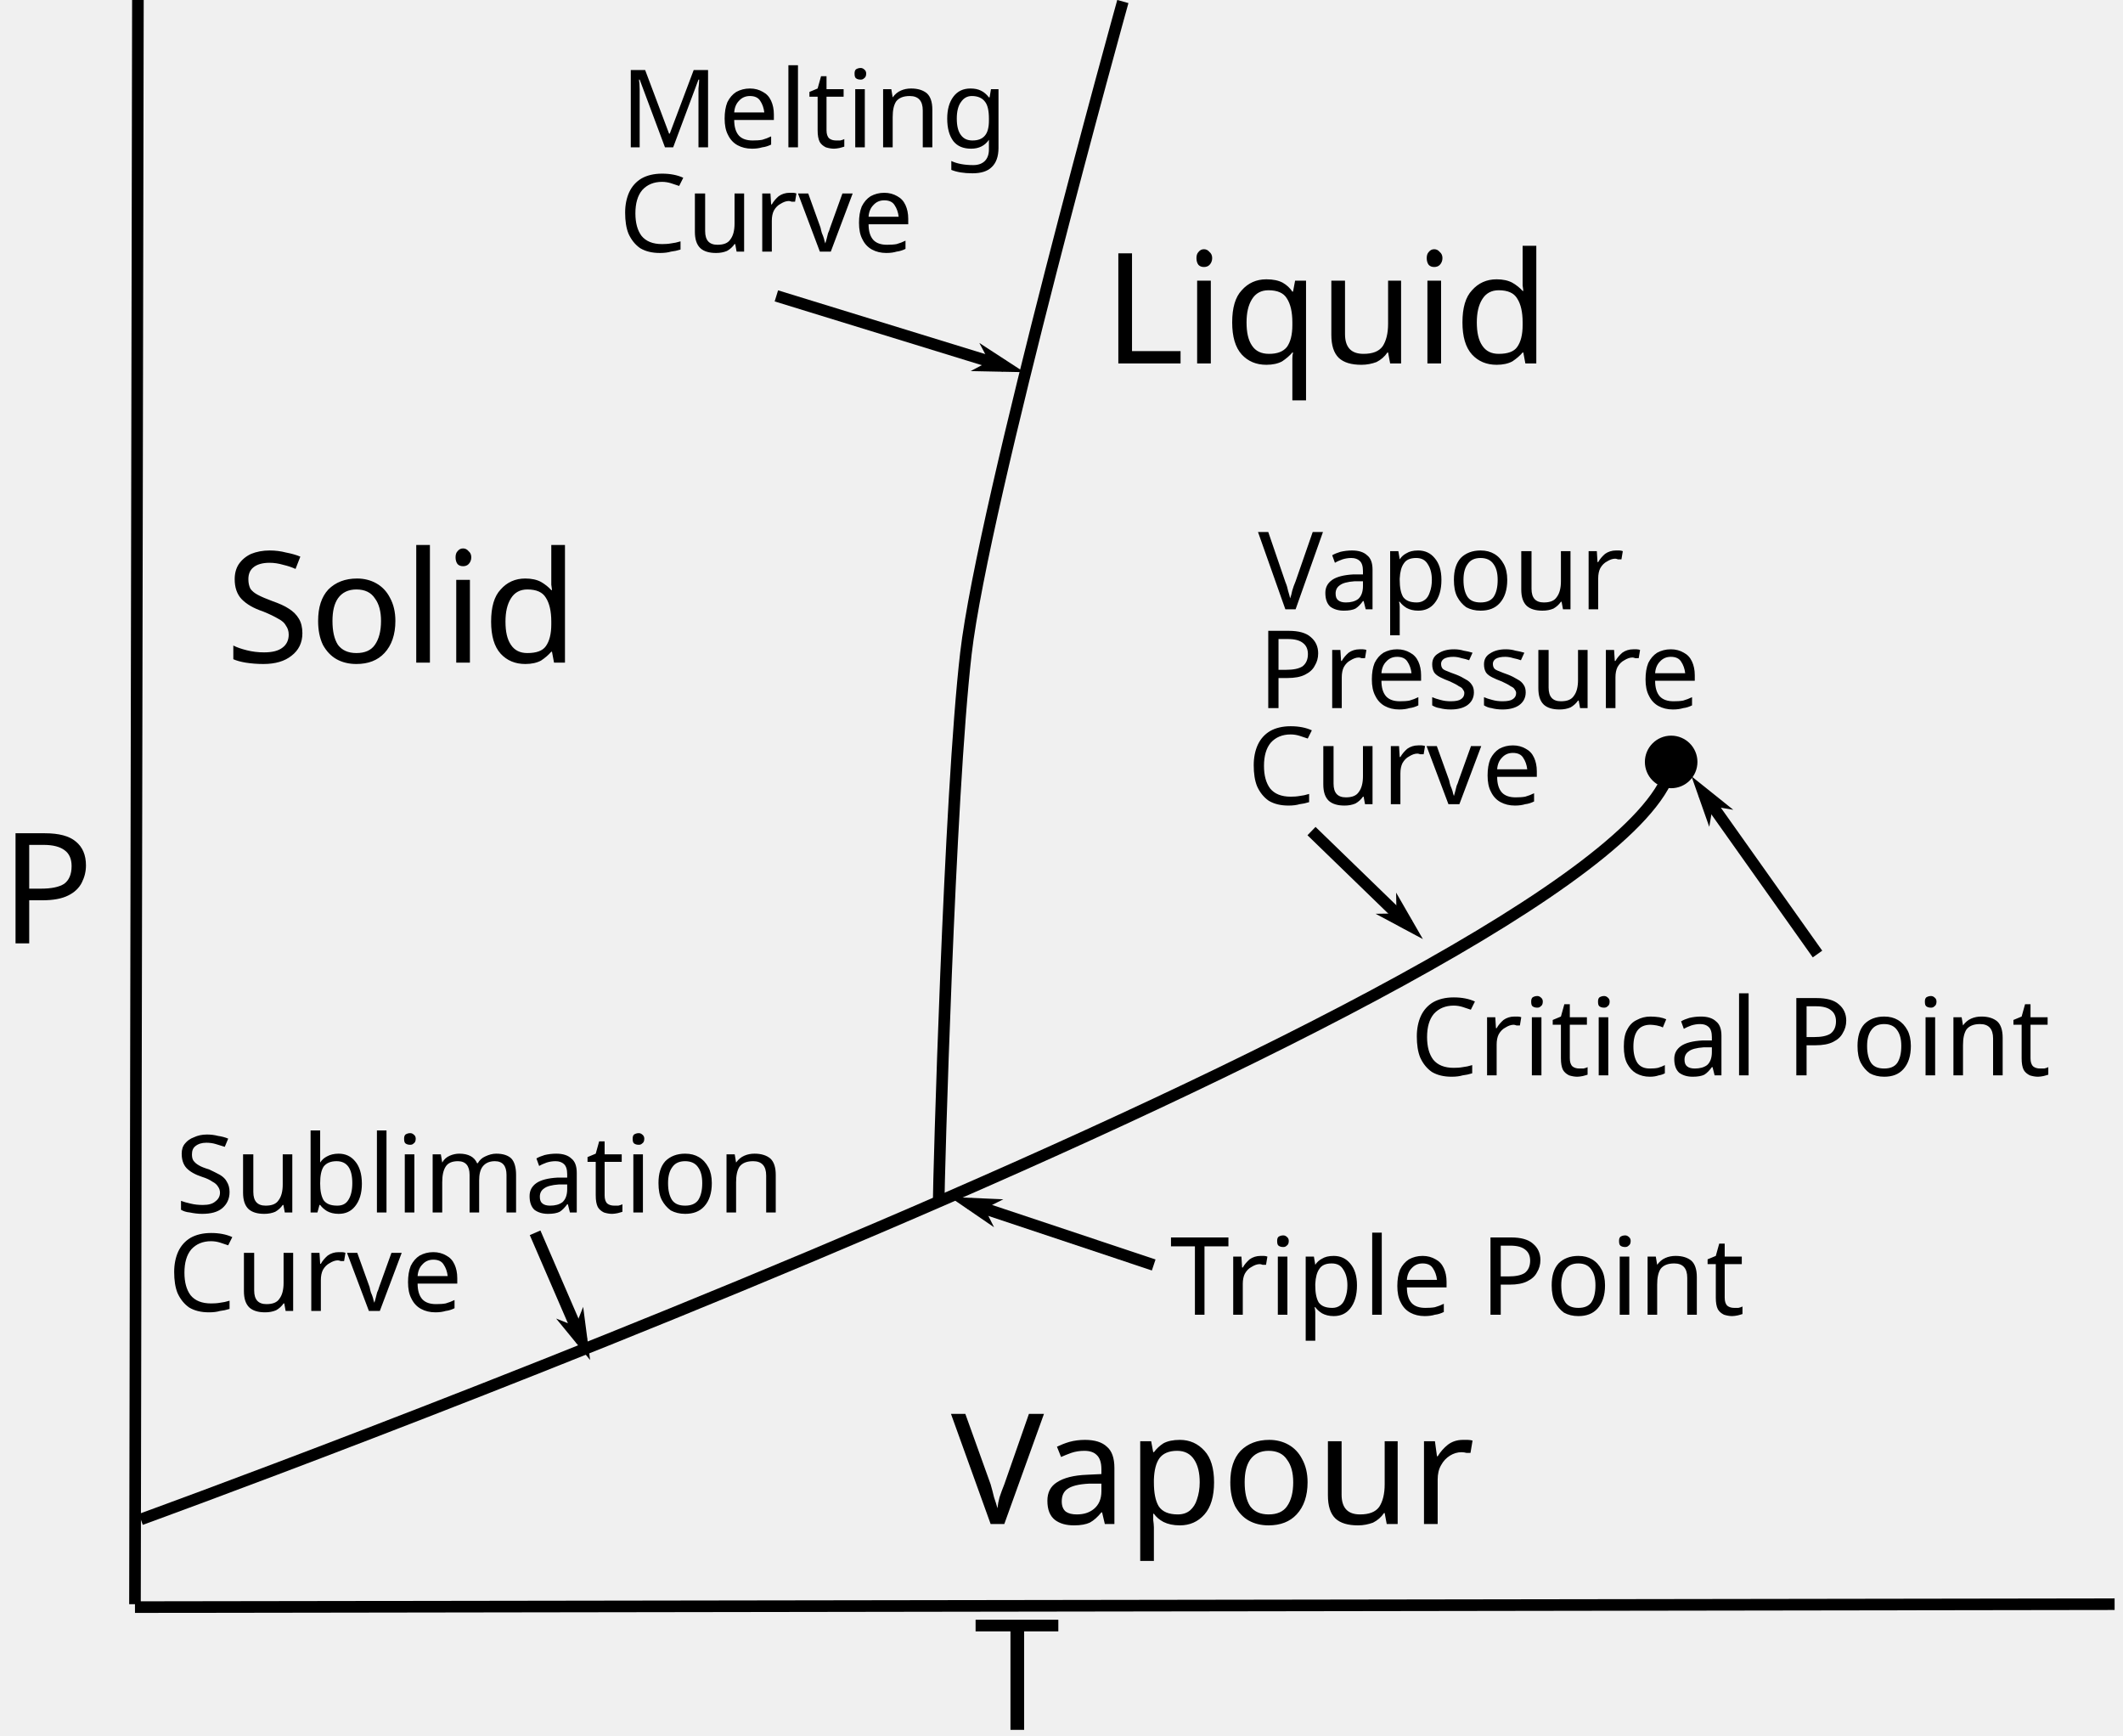
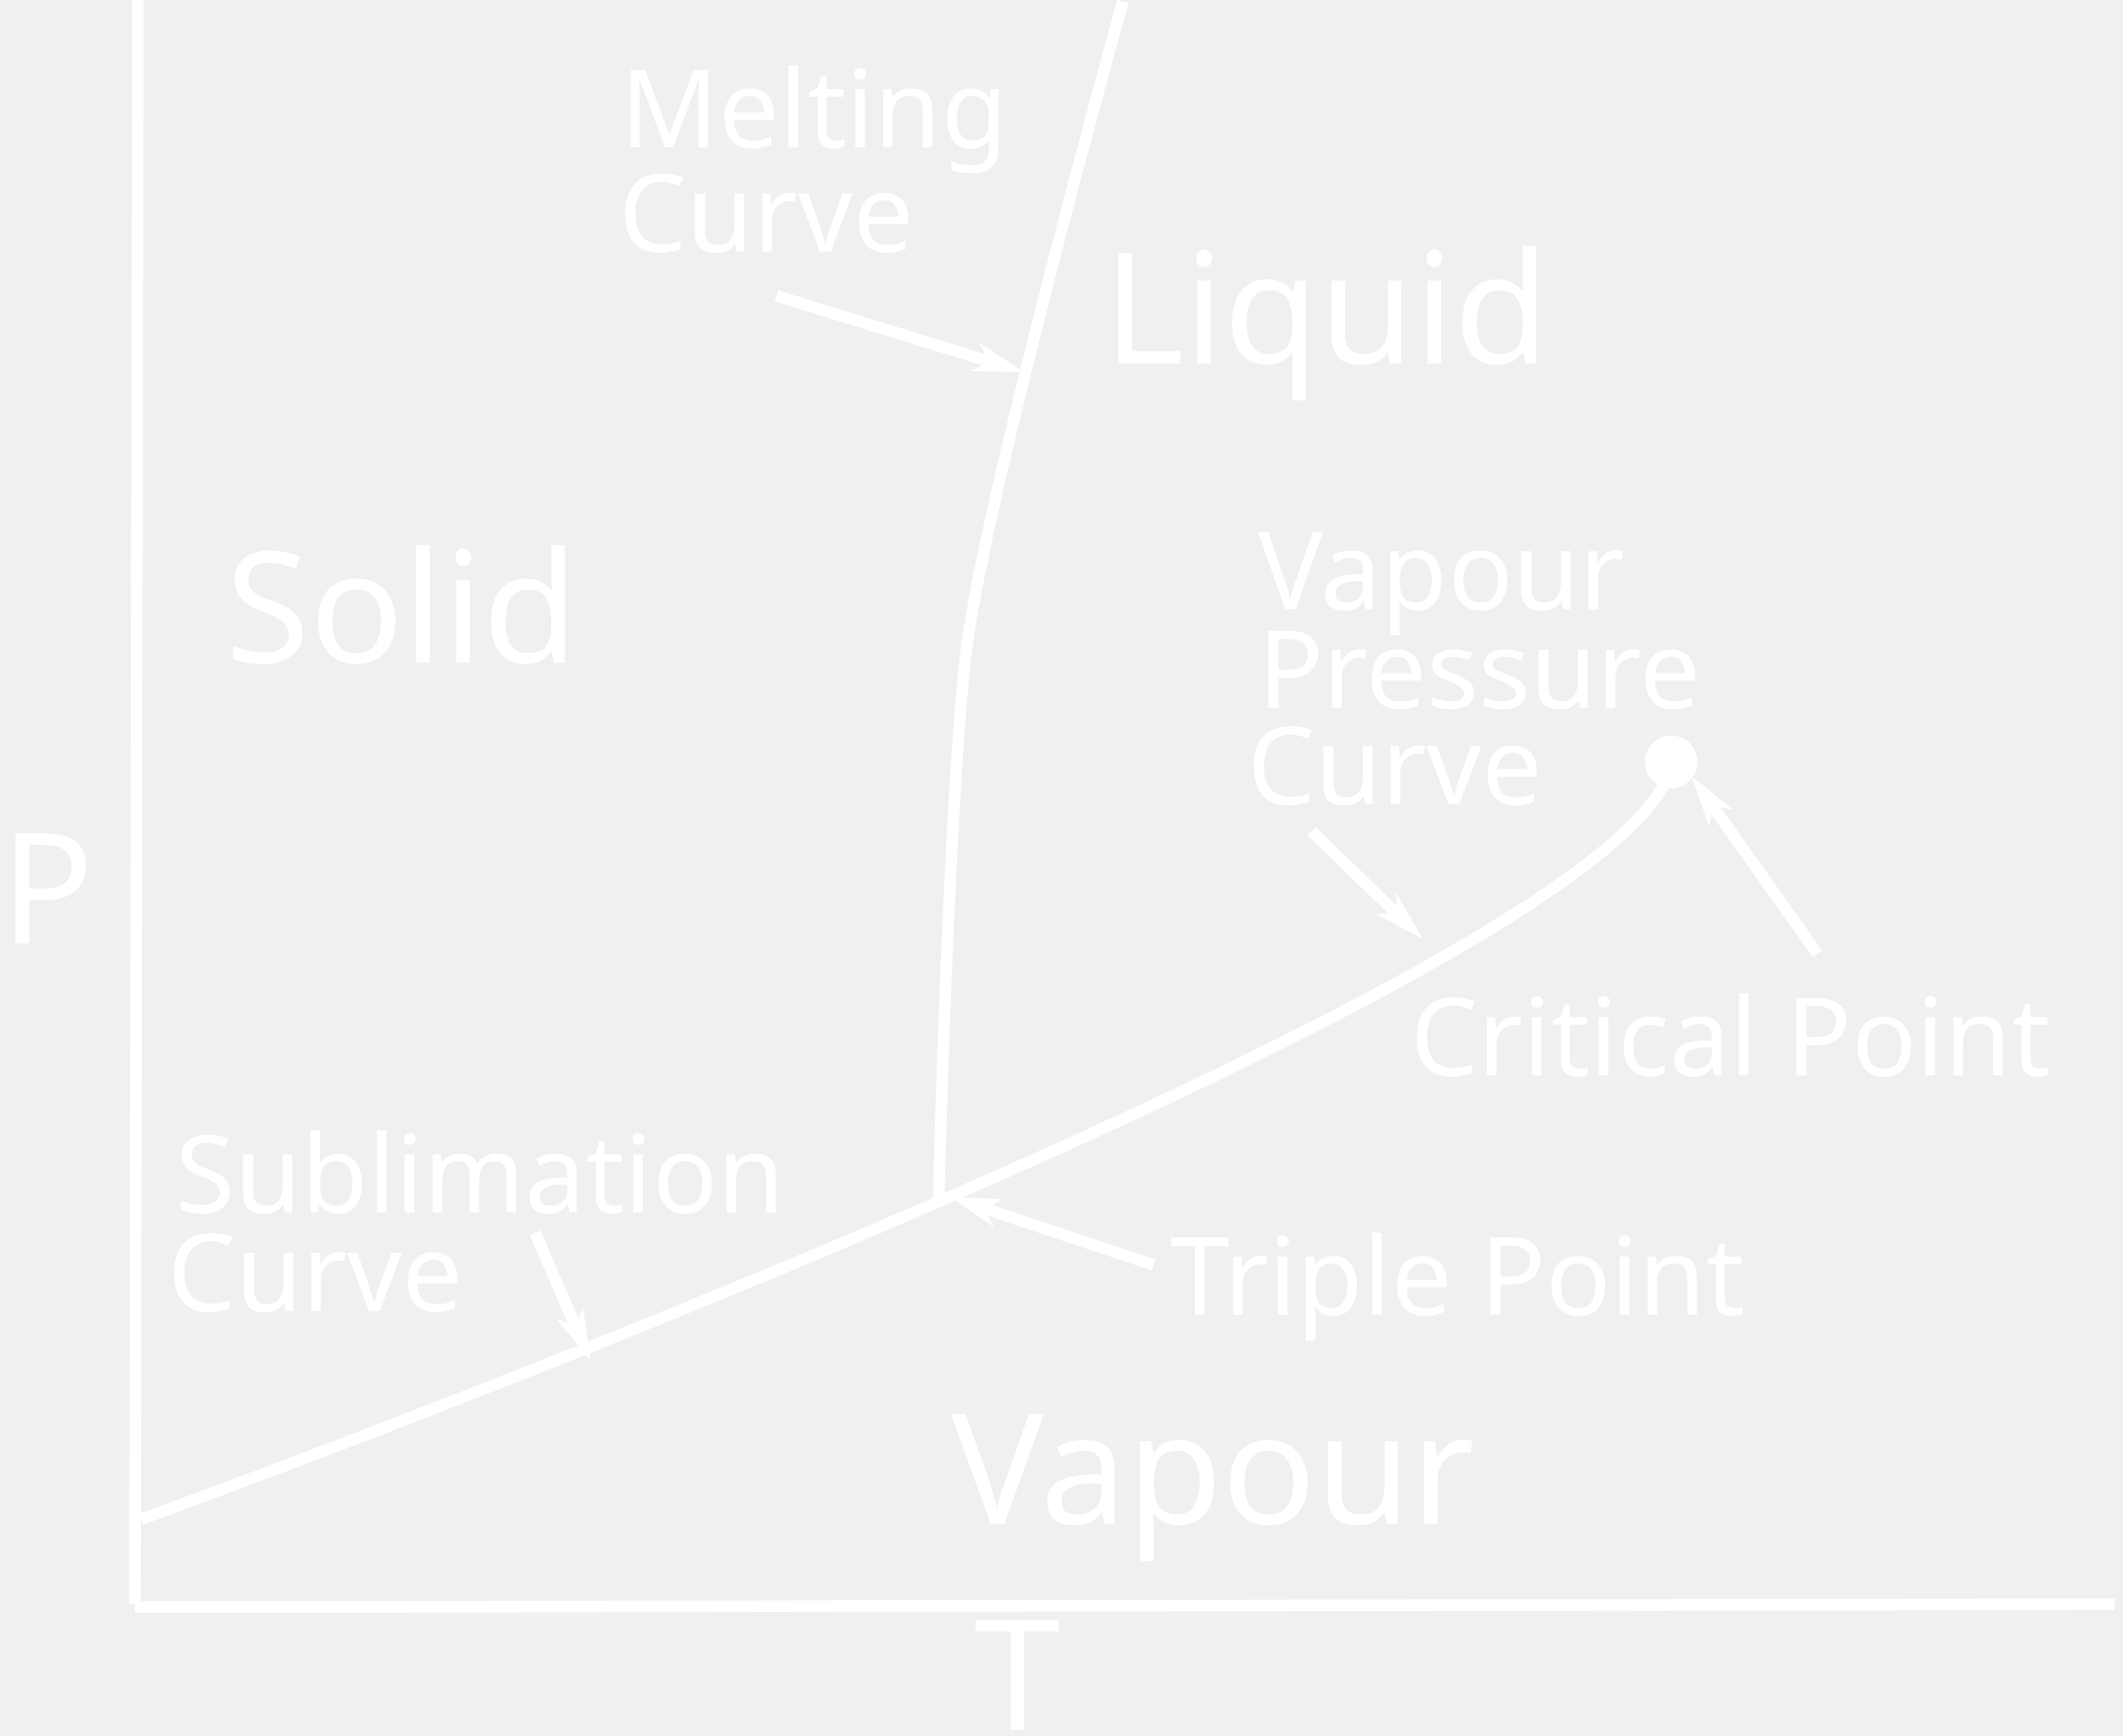
<svg xmlns="http://www.w3.org/2000/svg" width="48.511mm" height="39.658mm" viewBox="0 0 48.511 39.658" version="1.1" id="svg887">
  <defs id="defs881">
    <marker orient="auto" refY="0" refX="0" id="marker1247" style="overflow:visible">
-       <path id="path999" d="M 0,0 5,-5 -12.5,0 5,5 Z" style="fill:#000000;fill-opacity:1;fill-rule:evenodd;stroke:#000000;stroke-width:1pt;stroke-opacity:1" transform="matrix(-0.2,0,0,-0.2,-1.2,0)" />
+       <path id="path999" d="M 0,0 5,-5 -12.5,0 5,5 Z" style="fill:#ffffff;fill-opacity:1;fill-rule:evenodd;stroke:#ffffff;stroke-width:1pt;stroke-opacity:1" transform="matrix(-0.2,0,0,-0.2,-1.2,0)" />
    </marker>
    <marker orient="auto" refY="0" refX="0" id="Arrow1Send" style="overflow:visible">
-       <path id="path970" d="M 0,0 5,-5 -12.5,0 5,5 Z" style="fill:#000000;fill-opacity:1;fill-rule:evenodd;stroke:#000000;stroke-width:1pt;stroke-opacity:1" transform="matrix(-0.2,0,0,-0.2,-1.2,0)" />
+       <path id="path970" d="M 0,0 5,-5 -12.5,0 5,5 Z" style="fill:#ffffff;fill-opacity:1;fill-rule:evenodd;stroke:#ffffff;stroke-width:1pt;stroke-opacity:1" transform="matrix(-0.2,0,0,-0.2,-1.2,0)" />
    </marker>
    <marker orient="auto" refY="0" refX="0" id="marker1326" style="overflow:visible">
-       <path id="path1324" d="M 0,0 5,-5 -12.5,0 5,5 Z" style="fill:#000000;fill-opacity:1;fill-rule:evenodd;stroke:#000000;stroke-width:1pt;stroke-opacity:1" transform="matrix(-0.4,0,0,-0.4,-4,0)" />
+       <path id="path1324" d="M 0,0 5,-5 -12.5,0 5,5 Z" style="fill:#ffffff;fill-opacity:1;fill-rule:evenodd;stroke:#ffffff;stroke-width:1pt;stroke-opacity:1" transform="matrix(-0.4,0,0,-0.4,-4,0)" />
    </marker>
    <marker orient="auto" refY="0" refX="0" id="marker1233" style="overflow:visible">
-       <path id="path1231" d="M 0,0 5,-5 -12.5,0 5,5 Z" style="fill:#000000;fill-opacity:1;fill-rule:evenodd;stroke:#000000;stroke-width:1pt;stroke-opacity:1" transform="matrix(-0.4,0,0,-0.4,-4,0)" />
+       <path id="path1231" d="M 0,0 5,-5 -12.5,0 5,5 Z" style="fill:#ffffff;fill-opacity:1;fill-rule:evenodd;stroke:#ffffff;stroke-width:1pt;stroke-opacity:1" transform="matrix(-0.4,0,0,-0.4,-4,0)" />
    </marker>
    <marker orient="auto" refY="0" refX="0" id="marker1227" style="overflow:visible">
-       <path id="path1225" d="M 0,0 5,-5 -12.5,0 5,5 Z" style="fill:#000000;fill-opacity:1;fill-rule:evenodd;stroke:#000000;stroke-width:1pt;stroke-opacity:1" transform="matrix(-0.4,0,0,-0.4,-4,0)" />
+       <path id="path1225" d="M 0,0 5,-5 -12.5,0 5,5 Z" style="fill:#ffffff;fill-opacity:1;fill-rule:evenodd;stroke:#ffffff;stroke-width:1pt;stroke-opacity:1" transform="matrix(-0.4,0,0,-0.4,-4,0)" />
    </marker>
    <marker orient="auto" refY="0" refX="0" id="marker1221" style="overflow:visible">
-       <path id="path964" d="M 0,0 5,-5 -12.5,0 5,5 Z" style="fill:#000000;fill-opacity:1;fill-rule:evenodd;stroke:#000000;stroke-width:1pt;stroke-opacity:1" transform="matrix(-0.4,0,0,-0.4,-4,0)" />
+       <path id="path964" d="M 0,0 5,-5 -12.5,0 5,5 Z" style="fill:#ffffff;fill-opacity:1;fill-rule:evenodd;stroke:#ffffff;stroke-width:1pt;stroke-opacity:1" transform="matrix(-0.4,0,0,-0.4,-4,0)" />
    </marker>
    <marker orient="auto" refY="0" refX="0" id="marker1218" style="overflow:visible">
-       <path id="path958" d="M 0,0 5,-5 -12.5,0 5,5 Z" style="fill:#000000;fill-opacity:1;fill-rule:evenodd;stroke:#000000;stroke-width:1pt;stroke-opacity:1" transform="matrix(-0.8,0,0,-0.8,-10,0)" />
+       <path id="path958" d="M 0,0 5,-5 -12.5,0 5,5 Z" style="fill:#ffffff;fill-opacity:1;fill-rule:evenodd;stroke:#ffffff;stroke-width:1pt;stroke-opacity:1" transform="matrix(-0.8,0,0,-0.8,-10,0)" />
    </marker>
    <marker orient="auto" refY="0" refX="0" id="marker1138" style="overflow:visible">
-       <path id="path1136" d="M 0,0 5,-5 -12.5,0 5,5 Z" style="fill:#7e7e7e;fill-opacity:1;fill-rule:evenodd;stroke:#7e7e7e;stroke-width:1pt;stroke-opacity:1" transform="matrix(-0.4,0,0,-0.4,-4,0)" />
+       <path id="path1136" d="M 0,0 5,-5 -12.5,0 5,5 Z" style="fill:#818181;fill-opacity:1;fill-rule:evenodd;stroke:#818181;stroke-width:1pt;stroke-opacity:1" transform="matrix(-0.4,0,0,-0.4,-4,0)" />
    </marker>
    <marker orient="auto" refY="0" refX="0" id="marker1132" style="overflow:visible">
-       <path id="path1130" d="M 0,0 5,-5 -12.5,0 5,5 Z" style="fill:#000000;fill-opacity:1;fill-rule:evenodd;stroke:#000000;stroke-width:1pt;stroke-opacity:1" transform="matrix(-0.4,0,0,-0.4,-4,0)" />
+       <path id="path1130" d="M 0,0 5,-5 -12.5,0 5,5 Z" style="fill:#ffffff;fill-opacity:1;fill-rule:evenodd;stroke:#ffffff;stroke-width:1pt;stroke-opacity:1" transform="matrix(-0.4,0,0,-0.4,-4,0)" />
    </marker>
    <marker orient="auto" refY="0" refX="0" id="Arrow1Mend" style="overflow:visible">
-       <path id="path873" d="M 0,0 5,-5 -12.5,0 5,5 Z" style="fill:#000000;fill-opacity:1;fill-rule:evenodd;stroke:#000000;stroke-width:1pt;stroke-opacity:1" transform="matrix(-0.4,0,0,-0.4,-4,0)" />
+       <path id="path873" d="M 0,0 5,-5 -12.5,0 5,5 Z" style="fill:#ffffff;fill-opacity:1;fill-rule:evenodd;stroke:#ffffff;stroke-width:1pt;stroke-opacity:1" transform="matrix(-0.4,0,0,-0.4,-4,0)" />
    </marker>
    <marker orient="auto" refY="0" refX="0" id="Arrow1Lend" style="overflow:visible">
-       <path id="path1054" d="M 0,0 5,-5 -12.5,0 5,5 Z" style="fill:#000000;fill-opacity:1;fill-rule:evenodd;stroke:#000000;stroke-width:1pt;stroke-opacity:1" transform="matrix(-0.8,0,0,-0.8,-10,0)" />
+       <path id="path1054" d="M 0,0 5,-5 -12.5,0 5,5 Z" style="fill:#ffffff;fill-opacity:1;fill-rule:evenodd;stroke:#ffffff;stroke-width:1pt;stroke-opacity:1" transform="matrix(-0.8,0,0,-0.8,-10,0)" />
    </marker>
    <marker orient="auto" refY="0" refX="0" id="marker1138-1" style="overflow:visible">
-       <path id="path1136-2" d="M 0,0 5,-5 -12.5,0 5,5 Z" style="fill:#7e7e7e;fill-opacity:1;fill-rule:evenodd;stroke:#7e7e7e;stroke-width:1pt;stroke-opacity:1" transform="matrix(-0.4,0,0,-0.4,-4,0)" />
+       <path id="path1136-2" d="M 0,0 5,-5 -12.5,0 5,5 Z" style="fill:#818181;fill-opacity:1;fill-rule:evenodd;stroke:#818181;stroke-width:1pt;stroke-opacity:1" transform="matrix(-0.4,0,0,-0.4,-4,0)" />
    </marker>
    <marker orient="auto" refY="0" refX="0" id="Arrow1Send-5" style="overflow:visible">
-       <path id="path970-6" d="M 0,0 5,-5 -12.5,0 5,5 Z" style="fill:#000000;fill-opacity:1;fill-rule:evenodd;stroke:#000000;stroke-width:1pt;stroke-opacity:1" transform="matrix(-0.2,0,0,-0.2,-1.2,0)" />
+       <path id="path970-6" d="M 0,0 5,-5 -12.5,0 5,5 Z" style="fill:#ffffff;fill-opacity:1;fill-rule:evenodd;stroke:#ffffff;stroke-width:1pt;stroke-opacity:1" transform="matrix(-0.2,0,0,-0.2,-1.2,0)" />
    </marker>
    <marker orient="auto" refY="0" refX="0" id="marker1247-1" style="overflow:visible">
-       <path id="path999-8" d="M 0,0 5,-5 -12.5,0 5,5 Z" style="fill:#000000;fill-opacity:1;fill-rule:evenodd;stroke:#000000;stroke-width:1pt;stroke-opacity:1" transform="matrix(-0.2,0,0,-0.2,-1.2,0)" />
+       <path id="path999-8" d="M 0,0 5,-5 -12.5,0 5,5 Z" style="fill:#ffffff;fill-opacity:1;fill-rule:evenodd;stroke:#ffffff;stroke-width:1pt;stroke-opacity:1" transform="matrix(-0.2,0,0,-0.2,-1.2,0)" />
    </marker>
    <marker orient="auto" refY="0" refX="0" id="marker1247-9" style="overflow:visible">
-       <path id="path999-2" d="M 0,0 5,-5 -12.5,0 5,5 Z" style="fill:#000000;fill-opacity:1;fill-rule:evenodd;stroke:#000000;stroke-width:1pt;stroke-opacity:1" transform="matrix(-0.2,0,0,-0.2,-1.2,0)" />
+       <path id="path999-2" d="M 0,0 5,-5 -12.5,0 5,5 Z" style="fill:#ffffff;fill-opacity:1;fill-rule:evenodd;stroke:#ffffff;stroke-width:1pt;stroke-opacity:1" transform="matrix(-0.2,0,0,-0.2,-1.2,0)" />
    </marker>
    <marker orient="auto" refY="0" refX="0" id="marker1247-1-2" style="overflow:visible">
-       <path id="path999-8-3" d="M 0,0 5,-5 -12.5,0 5,5 Z" style="fill:#000000;fill-opacity:1;fill-rule:evenodd;stroke:#000000;stroke-width:1pt;stroke-opacity:1" transform="matrix(-0.2,0,0,-0.2,-1.2,0)" />
+       <path id="path999-8-3" d="M 0,0 5,-5 -12.5,0 5,5 Z" style="fill:#ffffff;fill-opacity:1;fill-rule:evenodd;stroke:#ffffff;stroke-width:1pt;stroke-opacity:1" transform="matrix(-0.2,0,0,-0.2,-1.2,0)" />
    </marker>
    <marker orient="auto" refY="0" refX="0" id="marker1247-1-2-7" style="overflow:visible">
-       <path id="path999-8-3-5" d="M 0,0 5,-5 -12.5,0 5,5 Z" style="fill:#000000;fill-opacity:1;fill-rule:evenodd;stroke:#000000;stroke-width:1pt;stroke-opacity:1" transform="matrix(-0.2,0,0,-0.2,-1.2,0)" />
+       <path id="path999-8-3-5" d="M 0,0 5,-5 -12.5,0 5,5 Z" style="fill:#ffffff;fill-opacity:1;fill-rule:evenodd;stroke:#ffffff;stroke-width:1pt;stroke-opacity:1" transform="matrix(-0.2,0,0,-0.2,-1.2,0)" />
    </marker>
  </defs>
  <g id="layer1" transform="translate(0.8002452,-15.68111)" />
  <g id="layer3" transform="translate(0.8002452,-15.68111)">
-     <path style="fill:none;stroke:#000000;stroke-width:0.265px;stroke-linecap:butt;stroke-linejoin:miter;stroke-opacity:1" d="M 2.284,52.399 47.519,52.332" id="path959" />
-     <path style="fill:none;stroke:#000000;stroke-width:0.265px;stroke-linecap:butt;stroke-linejoin:miter;stroke-opacity:1" d="M 2.284,52.332 2.351,15.65" id="path961" />
-     <text xml:space="preserve" style="font-style:normal;font-variant:normal;font-weight:normal;font-stretch:normal;font-size:3.528px;line-height:1.25;font-family:sans-serif;-inkscape-font-specification:'sans-serif, Normal';font-variant-ligatures:normal;font-variant-caps:normal;font-variant-numeric:normal;font-feature-settings:normal;text-align:start;letter-spacing:0px;word-spacing:0px;writing-mode:lr-tb;text-anchor:start;fill:#000000;fill-opacity:1;stroke:none;stroke-width:0.265" x="-0.79" y="37.232" id="text965">
+     <path style="fill:none;stroke:#ffffff;stroke-width:0.265px;stroke-linecap:butt;stroke-linejoin:miter;stroke-opacity:1" d="M 2.284,52.399 47.519,52.332" id="path959" />
+     <path style="fill:none;stroke:#ffffff;stroke-width:0.265px;stroke-linecap:butt;stroke-linejoin:miter;stroke-opacity:1" d="M 2.284,52.332 2.351,15.65" id="path961" />
+     <text xml:space="preserve" style="font-style:normal;font-variant:normal;font-weight:normal;font-stretch:normal;font-size:3.528px;line-height:1.25;font-family:sans-serif;-inkscape-font-specification:'sans-serif, Normal';font-variant-ligatures:normal;font-variant-caps:normal;font-variant-numeric:normal;font-feature-settings:normal;text-align:start;letter-spacing:0px;word-spacing:0px;writing-mode:lr-tb;text-anchor:start;fill:#ffffff;fill-opacity:1;stroke:none;stroke-width:0.265" x="-0.79" y="37.232" id="text965">
      <tspan id="tspan963" x="-0.79" y="37.232" style="stroke-width:0.265">P</tspan>
    </text>
-     <text xml:space="preserve" style="font-style:normal;font-variant:normal;font-weight:normal;font-stretch:normal;font-size:3.528px;line-height:1.25;font-family:sans-serif;-inkscape-font-specification:'sans-serif, Normal';font-variant-ligatures:normal;font-variant-caps:normal;font-variant-numeric:normal;font-feature-settings:normal;text-align:start;letter-spacing:0px;word-spacing:0px;writing-mode:lr-tb;text-anchor:start;fill:#000000;fill-opacity:1;stroke:none;stroke-width:0.265" x="21.46" y="55.206" id="text969">
+     <text xml:space="preserve" style="font-style:normal;font-variant:normal;font-weight:normal;font-stretch:normal;font-size:3.528px;line-height:1.25;font-family:sans-serif;-inkscape-font-specification:'sans-serif, Normal';font-variant-ligatures:normal;font-variant-caps:normal;font-variant-numeric:normal;font-feature-settings:normal;text-align:start;letter-spacing:0px;word-spacing:0px;writing-mode:lr-tb;text-anchor:start;fill:#ffffff;fill-opacity:1;stroke:none;stroke-width:0.265" x="21.46" y="55.206" id="text969">
      <tspan id="tspan967" x="21.46" y="55.206" style="stroke-width:0.265">T</tspan>
    </text>
-     <path style="fill:none;stroke:#000000;stroke-width:0.265px;stroke-linecap:butt;stroke-linejoin:miter;stroke-opacity:1" d="m 2.417,50.395 c 0,0 33.342,-12.094 34.945,-17.105" id="path971" />
-     <text xml:space="preserve" style="font-style:normal;font-variant:normal;font-weight:normal;font-stretch:normal;font-size:3.528px;line-height:1.25;font-family:sans-serif;-inkscape-font-specification:'sans-serif, Normal';font-variant-ligatures:normal;font-variant-caps:normal;font-variant-numeric:normal;font-feature-settings:normal;text-align:start;letter-spacing:0px;word-spacing:0px;writing-mode:lr-tb;text-anchor:start;fill:#000000;fill-opacity:1;stroke:none;stroke-width:0.265" x="6.493" y="35.294" id="text995">
+     <path style="fill:none;stroke:#ffffff;stroke-width:0.265px;stroke-linecap:butt;stroke-linejoin:miter;stroke-opacity:1" d="m 2.417,50.395 c 0,0 33.342,-12.094 34.945,-17.105" id="path971" />
+     <text xml:space="preserve" style="font-style:normal;font-variant:normal;font-weight:normal;font-stretch:normal;font-size:3.528px;line-height:1.25;font-family:sans-serif;-inkscape-font-specification:'sans-serif, Normal';font-variant-ligatures:normal;font-variant-caps:normal;font-variant-numeric:normal;font-feature-settings:normal;text-align:start;letter-spacing:0px;word-spacing:0px;writing-mode:lr-tb;text-anchor:start;fill:#ffffff;fill-opacity:1;stroke:none;stroke-width:0.265" x="6.493" y="35.294" id="text995">
      <tspan id="tspan993" x="6.493" y="38.415" style="stroke-width:0.265" />
    </text>
-     <path style="fill:none;stroke:#000000;stroke-width:0.265px;stroke-linecap:butt;stroke-linejoin:miter;stroke-opacity:1" d="m 20.648,43.178 c 0,-0.496 0.243,-9.283 0.623,-12.567 0.396,-3.418 3.586,-14.895 3.586,-14.895" id="path898" />
-     <text xml:space="preserve" style="font-style:normal;font-variant:normal;font-weight:normal;font-stretch:normal;font-size:3.528px;line-height:1.25;font-family:sans-serif;-inkscape-font-specification:'sans-serif, Normal';font-variant-ligatures:normal;font-variant-caps:normal;font-variant-numeric:normal;font-feature-settings:normal;text-align:start;letter-spacing:0px;word-spacing:0px;writing-mode:lr-tb;text-anchor:start;fill:#000000;fill-opacity:1;stroke:none;stroke-width:0.265" x="4.345" y="30.817" id="text902">
+     <path style="fill:none;stroke:#ffffff;stroke-width:0.265px;stroke-linecap:butt;stroke-linejoin:miter;stroke-opacity:1" d="m 20.648,43.178 c 0,-0.496 0.243,-9.283 0.623,-12.567 0.396,-3.418 3.586,-14.895 3.586,-14.895" id="path898" />
+     <text xml:space="preserve" style="font-style:normal;font-variant:normal;font-weight:normal;font-stretch:normal;font-size:3.528px;line-height:1.25;font-family:sans-serif;-inkscape-font-specification:'sans-serif, Normal';font-variant-ligatures:normal;font-variant-caps:normal;font-variant-numeric:normal;font-feature-settings:normal;text-align:start;letter-spacing:0px;word-spacing:0px;writing-mode:lr-tb;text-anchor:start;fill:#ffffff;fill-opacity:1;stroke:none;stroke-width:0.265" x="4.345" y="30.817" id="text902">
      <tspan id="tspan900" x="4.345" y="30.817" style="stroke-width:0.265">Solid</tspan>
    </text>
-     <text xml:space="preserve" style="font-style:normal;font-variant:normal;font-weight:normal;font-stretch:normal;font-size:3.528px;line-height:1.25;font-family:sans-serif;-inkscape-font-specification:'sans-serif, Normal';font-variant-ligatures:normal;font-variant-caps:normal;font-variant-numeric:normal;font-feature-settings:normal;text-align:start;letter-spacing:0px;word-spacing:0px;writing-mode:lr-tb;text-anchor:start;fill:#000000;fill-opacity:1;stroke:none;stroke-width:0.265" x="24.412" y="23.981" id="text902-3">
+     <text xml:space="preserve" style="font-style:normal;font-variant:normal;font-weight:normal;font-stretch:normal;font-size:3.528px;line-height:1.25;font-family:sans-serif;-inkscape-font-specification:'sans-serif, Normal';font-variant-ligatures:normal;font-variant-caps:normal;font-variant-numeric:normal;font-feature-settings:normal;text-align:start;letter-spacing:0px;word-spacing:0px;writing-mode:lr-tb;text-anchor:start;fill:#ffffff;fill-opacity:1;stroke:none;stroke-width:0.265" x="24.412" y="23.981" id="text902-3">
      <tspan id="tspan900-6" x="24.412" y="23.981" style="stroke-width:0.265">Liquid</tspan>
    </text>
-     <text xml:space="preserve" style="font-style:normal;font-variant:normal;font-weight:normal;font-stretch:normal;font-size:3.528px;line-height:1.25;font-family:sans-serif;-inkscape-font-specification:'sans-serif, Normal';font-variant-ligatures:normal;font-variant-caps:normal;font-variant-numeric:normal;font-feature-settings:normal;text-align:start;letter-spacing:0px;word-spacing:0px;writing-mode:lr-tb;text-anchor:start;fill:#000000;fill-opacity:1;stroke:none;stroke-width:0.265" x="20.928" y="50.499" id="text902-3-7">
+     <text xml:space="preserve" style="font-style:normal;font-variant:normal;font-weight:normal;font-stretch:normal;font-size:3.528px;line-height:1.25;font-family:sans-serif;-inkscape-font-specification:'sans-serif, Normal';font-variant-ligatures:normal;font-variant-caps:normal;font-variant-numeric:normal;font-feature-settings:normal;text-align:start;letter-spacing:0px;word-spacing:0px;writing-mode:lr-tb;text-anchor:start;fill:#ffffff;fill-opacity:1;stroke:none;stroke-width:0.265" x="20.928" y="50.499" id="text902-3-7">
      <tspan id="tspan900-6-5" x="20.928" y="50.499" style="stroke-width:0.265">Vapour</tspan>
    </text>
-     <text xml:space="preserve" style="font-style:normal;font-variant:normal;font-weight:normal;font-stretch:normal;font-size:3.528px;line-height:1.25;font-family:sans-serif;-inkscape-font-specification:'sans-serif, Normal';font-variant-ligatures:normal;font-variant-caps:normal;font-variant-numeric:normal;font-feature-settings:normal;text-align:start;letter-spacing:0px;word-spacing:0px;writing-mode:lr-tb;text-anchor:start;fill:#000000;fill-opacity:1;stroke:none;stroke-width:0.265" x="3.209" y="43.379" id="text942">
+     <text xml:space="preserve" style="font-style:normal;font-variant:normal;font-weight:normal;font-stretch:normal;font-size:3.528px;line-height:1.25;font-family:sans-serif;-inkscape-font-specification:'sans-serif, Normal';font-variant-ligatures:normal;font-variant-caps:normal;font-variant-numeric:normal;font-feature-settings:normal;text-align:start;letter-spacing:0px;word-spacing:0px;writing-mode:lr-tb;text-anchor:start;fill:#ffffff;fill-opacity:1;stroke:none;stroke-width:0.265" x="3.209" y="43.379" id="text942">
      <tspan x="3.209" y="43.379" style="font-size:2.469px;line-height:0;stroke-width:0.265" id="tspan958">Sublimation</tspan>
      <tspan x="3.209" y="47.789" style="font-size:2.469px;line-height:0;stroke-width:0.265" id="tspan980" />
    </text>
-     <text xml:space="preserve" style="font-style:normal;font-variant:normal;font-weight:normal;font-stretch:normal;font-size:3.528px;line-height:1.25;font-family:sans-serif;-inkscape-font-specification:'sans-serif, Normal';font-variant-ligatures:normal;font-variant-caps:normal;font-variant-numeric:normal;font-feature-settings:normal;text-align:start;letter-spacing:0px;word-spacing:0px;writing-mode:lr-tb;text-anchor:start;fill:#000000;fill-opacity:1;stroke:none;stroke-width:0.265" x="3.023" y="45.636" id="text942-3">
+     <text xml:space="preserve" style="font-style:normal;font-variant:normal;font-weight:normal;font-stretch:normal;font-size:3.528px;line-height:1.25;font-family:sans-serif;-inkscape-font-specification:'sans-serif, Normal';font-variant-ligatures:normal;font-variant-caps:normal;font-variant-numeric:normal;font-feature-settings:normal;text-align:start;letter-spacing:0px;word-spacing:0px;writing-mode:lr-tb;text-anchor:start;fill:#ffffff;fill-opacity:1;stroke:none;stroke-width:0.265" x="3.023" y="45.636" id="text942-3">
      <tspan x="3.023" y="45.636" style="font-size:2.469px;line-height:0;stroke-width:0.265" id="tspan958-5">Curve</tspan>
    </text>
-     <path style="fill:none;stroke:#000000;stroke-width:0.265;stroke-linecap:butt;stroke-linejoin:miter;stroke-miterlimit:4;stroke-dasharray:none;stroke-opacity:1;marker-end:url(#marker1247)" d="m 11.427,43.847 1.069,2.472" id="path982" />
-     <text xml:space="preserve" style="font-style:normal;font-variant:normal;font-weight:normal;font-stretch:normal;font-size:3.528px;line-height:1.25;font-family:sans-serif;-inkscape-font-specification:'sans-serif, Normal';font-variant-ligatures:normal;font-variant-caps:normal;font-variant-numeric:normal;font-feature-settings:normal;text-align:start;letter-spacing:0px;word-spacing:0px;writing-mode:lr-tb;text-anchor:start;fill:#000000;fill-opacity:1;stroke:none;stroke-width:0.265" x="27.944" y="29.6" id="text942-6">
+     <path style="fill:none;stroke:#ffffff;stroke-width:0.265;stroke-linecap:butt;stroke-linejoin:miter;stroke-miterlimit:4;stroke-dasharray:none;stroke-opacity:1;marker-end:url(#marker1247)" d="m 11.427,43.847 1.069,2.472" id="path982" />
+     <text xml:space="preserve" style="font-style:normal;font-variant:normal;font-weight:normal;font-stretch:normal;font-size:3.528px;line-height:1.25;font-family:sans-serif;-inkscape-font-specification:'sans-serif, Normal';font-variant-ligatures:normal;font-variant-caps:normal;font-variant-numeric:normal;font-feature-settings:normal;text-align:start;letter-spacing:0px;word-spacing:0px;writing-mode:lr-tb;text-anchor:start;fill:#ffffff;fill-opacity:1;stroke:none;stroke-width:0.265" x="27.944" y="29.6" id="text942-6">
      <tspan x="27.944" y="29.6" style="font-size:2.469px;line-height:0;stroke-width:0.265" id="tspan958-2">Vapour</tspan>
      <tspan x="27.944" y="34.009" style="font-size:2.469px;line-height:0;stroke-width:0.265" id="tspan980-9" />
    </text>
-     <text xml:space="preserve" style="font-style:normal;font-variant:normal;font-weight:normal;font-stretch:normal;font-size:3.528px;line-height:1.25;font-family:sans-serif;-inkscape-font-specification:'sans-serif, Normal';font-variant-ligatures:normal;font-variant-caps:normal;font-variant-numeric:normal;font-feature-settings:normal;text-align:start;letter-spacing:0px;word-spacing:0px;writing-mode:lr-tb;text-anchor:start;fill:#000000;fill-opacity:1;stroke:none;stroke-width:0.265" x="27.693" y="34.055" id="text942-3-1">
+     <text xml:space="preserve" style="font-style:normal;font-variant:normal;font-weight:normal;font-stretch:normal;font-size:3.528px;line-height:1.25;font-family:sans-serif;-inkscape-font-specification:'sans-serif, Normal';font-variant-ligatures:normal;font-variant-caps:normal;font-variant-numeric:normal;font-feature-settings:normal;text-align:start;letter-spacing:0px;word-spacing:0px;writing-mode:lr-tb;text-anchor:start;fill:#ffffff;fill-opacity:1;stroke:none;stroke-width:0.265" x="27.693" y="34.055" id="text942-3-1">
      <tspan x="27.693" y="34.055" style="font-size:2.469px;line-height:0;stroke-width:0.265" id="tspan958-5-2">Curve</tspan>
    </text>
-     <text xml:space="preserve" style="font-style:normal;font-variant:normal;font-weight:normal;font-stretch:normal;font-size:3.528px;line-height:1.25;font-family:sans-serif;-inkscape-font-specification:'sans-serif, Normal';font-variant-ligatures:normal;font-variant-caps:normal;font-variant-numeric:normal;font-feature-settings:normal;text-align:start;letter-spacing:0px;word-spacing:0px;writing-mode:lr-tb;text-anchor:start;fill:#000000;fill-opacity:1;stroke:none;stroke-width:0.265" x="27.944" y="31.861" id="text942-6-7">
+     <text xml:space="preserve" style="font-style:normal;font-variant:normal;font-weight:normal;font-stretch:normal;font-size:3.528px;line-height:1.25;font-family:sans-serif;-inkscape-font-specification:'sans-serif, Normal';font-variant-ligatures:normal;font-variant-caps:normal;font-variant-numeric:normal;font-feature-settings:normal;text-align:start;letter-spacing:0px;word-spacing:0px;writing-mode:lr-tb;text-anchor:start;fill:#ffffff;fill-opacity:1;stroke:none;stroke-width:0.265" x="27.944" y="31.861" id="text942-6-7">
      <tspan x="27.944" y="31.861" style="font-size:2.469px;line-height:0;stroke-width:0.265" id="tspan958-2-0">Pressure</tspan>
      <tspan x="27.944" y="36.271" style="font-size:2.469px;line-height:0;stroke-width:0.265" id="tspan980-9-9" />
    </text>
-     <text xml:space="preserve" style="font-style:normal;font-variant:normal;font-weight:normal;font-stretch:normal;font-size:3.528px;line-height:1.25;font-family:sans-serif;-inkscape-font-specification:'sans-serif, Normal';font-variant-ligatures:normal;font-variant-caps:normal;font-variant-numeric:normal;font-feature-settings:normal;text-align:start;letter-spacing:0px;word-spacing:0px;writing-mode:lr-tb;text-anchor:start;fill:#000000;fill-opacity:1;stroke:none;stroke-width:0.265" x="13.378" y="19.043" id="text942-36">
+     <text xml:space="preserve" style="font-style:normal;font-variant:normal;font-weight:normal;font-stretch:normal;font-size:3.528px;line-height:1.25;font-family:sans-serif;-inkscape-font-specification:'sans-serif, Normal';font-variant-ligatures:normal;font-variant-caps:normal;font-variant-numeric:normal;font-feature-settings:normal;text-align:start;letter-spacing:0px;word-spacing:0px;writing-mode:lr-tb;text-anchor:start;fill:#ffffff;fill-opacity:1;stroke:none;stroke-width:0.265" x="13.378" y="19.043" id="text942-36">
      <tspan x="13.378" y="19.043" style="font-size:2.469px;line-height:0;stroke-width:0.265" id="tspan980-6">Melting</tspan>
    </text>
-     <text xml:space="preserve" style="font-style:normal;font-variant:normal;font-weight:normal;font-stretch:normal;font-size:3.528px;line-height:1.25;font-family:sans-serif;-inkscape-font-specification:'sans-serif, Normal';font-variant-ligatures:normal;font-variant-caps:normal;font-variant-numeric:normal;font-feature-settings:normal;text-align:start;letter-spacing:0px;word-spacing:0px;writing-mode:lr-tb;text-anchor:start;fill:#000000;fill-opacity:1;stroke:none;stroke-width:0.265" x="13.327" y="21.426" id="text942-3-2">
+     <text xml:space="preserve" style="font-style:normal;font-variant:normal;font-weight:normal;font-stretch:normal;font-size:3.528px;line-height:1.25;font-family:sans-serif;-inkscape-font-specification:'sans-serif, Normal';font-variant-ligatures:normal;font-variant-caps:normal;font-variant-numeric:normal;font-feature-settings:normal;text-align:start;letter-spacing:0px;word-spacing:0px;writing-mode:lr-tb;text-anchor:start;fill:#ffffff;fill-opacity:1;stroke:none;stroke-width:0.265" x="13.327" y="21.426" id="text942-3-2">
      <tspan x="13.327" y="21.426" style="font-size:2.469px;line-height:0;stroke-width:0.265" id="tspan958-5-6">Curve</tspan>
    </text>
-     <path style="fill:none;stroke:#000000;stroke-width:0.265;stroke-linecap:butt;stroke-linejoin:miter;stroke-miterlimit:4;stroke-dasharray:none;stroke-opacity:1;marker-end:url(#marker1247-1)" d="m 29.168,34.669 2.205,2.138" id="path982-7" />
-     <path style="fill:none;stroke:#000000;stroke-width:0.265;stroke-linecap:butt;stroke-linejoin:miter;stroke-miterlimit:4;stroke-dasharray:none;stroke-opacity:1;marker-end:url(#marker1247-9)" d="m 16.94,22.441 5.212,1.604" id="path982-0" />
-     <text xml:space="preserve" style="font-style:normal;font-variant:normal;font-weight:normal;font-stretch:normal;font-size:3.528px;line-height:1.25;font-family:sans-serif;-inkscape-font-specification:'sans-serif, Normal';font-variant-ligatures:normal;font-variant-caps:normal;font-variant-numeric:normal;font-feature-settings:normal;text-align:start;letter-spacing:0px;word-spacing:0px;writing-mode:lr-tb;text-anchor:start;fill:#000000;fill-opacity:1;stroke:none;stroke-width:0.265" x="25.927" y="45.718" id="text1383">
+     <path style="fill:none;stroke:#ffffff;stroke-width:0.265;stroke-linecap:butt;stroke-linejoin:miter;stroke-miterlimit:4;stroke-dasharray:none;stroke-opacity:1;marker-end:url(#marker1247-1)" d="m 29.168,34.669 2.205,2.138" id="path982-7" />
+     <path style="fill:none;stroke:#ffffff;stroke-width:0.265;stroke-linecap:butt;stroke-linejoin:miter;stroke-miterlimit:4;stroke-dasharray:none;stroke-opacity:1;marker-end:url(#marker1247-9)" d="m 16.94,22.441 5.212,1.604" id="path982-0" />
+     <text xml:space="preserve" style="font-style:normal;font-variant:normal;font-weight:normal;font-stretch:normal;font-size:3.528px;line-height:1.25;font-family:sans-serif;-inkscape-font-specification:'sans-serif, Normal';font-variant-ligatures:normal;font-variant-caps:normal;font-variant-numeric:normal;font-feature-settings:normal;text-align:start;letter-spacing:0px;word-spacing:0px;writing-mode:lr-tb;text-anchor:start;fill:#ffffff;fill-opacity:1;stroke:none;stroke-width:0.265" x="25.927" y="45.718" id="text1383">
      <tspan id="tspan1381" x="25.927" y="45.718" style="font-size:2.469px;stroke-width:0.265">Triple Point</tspan>
    </text>
-     <path style="fill:none;stroke:#000000;stroke-width:0.265;stroke-linecap:butt;stroke-linejoin:miter;stroke-miterlimit:4;stroke-dasharray:none;stroke-opacity:1;marker-end:url(#marker1247-1-2)" d="M 25.562,44.582 21.352,43.178" id="path982-7-7" />
-     <circle style="fill:#000000;fill-opacity:1;stroke:#000000;stroke-width:0.265;stroke-linejoin:miter;stroke-miterlimit:4;stroke-dasharray:none;stroke-dashoffset:0;stroke-opacity:1;paint-order:fill markers stroke" id="path914" cx="37.386" cy="33.089" r="0.468" />
-     <text xml:space="preserve" style="font-style:normal;font-variant:normal;font-weight:normal;font-stretch:normal;font-size:3.528px;line-height:1.25;font-family:sans-serif;-inkscape-font-specification:'sans-serif, Normal';font-variant-ligatures:normal;font-variant-caps:normal;font-variant-numeric:normal;font-feature-settings:normal;text-align:start;letter-spacing:0px;word-spacing:0px;writing-mode:lr-tb;text-anchor:start;fill:#000000;fill-opacity:1;stroke:none;stroke-width:0.265" x="31.419" y="40.252" id="text1383-3">
+     <path style="fill:none;stroke:#ffffff;stroke-width:0.265;stroke-linecap:butt;stroke-linejoin:miter;stroke-miterlimit:4;stroke-dasharray:none;stroke-opacity:1;marker-end:url(#marker1247-1-2)" d="M 25.562,44.582 21.352,43.178" id="path982-7-7" />
+     <circle style="fill:#ffffff;fill-opacity:1;stroke:#ffffff;stroke-width:0.265;stroke-linejoin:miter;stroke-miterlimit:4;stroke-dasharray:none;stroke-dashoffset:0;stroke-opacity:1;paint-order:fill markers stroke" id="path914" cx="37.386" cy="33.089" r="0.468" />
+     <text xml:space="preserve" style="font-style:normal;font-variant:normal;font-weight:normal;font-stretch:normal;font-size:3.528px;line-height:1.25;font-family:sans-serif;-inkscape-font-specification:'sans-serif, Normal';font-variant-ligatures:normal;font-variant-caps:normal;font-variant-numeric:normal;font-feature-settings:normal;text-align:start;letter-spacing:0px;word-spacing:0px;writing-mode:lr-tb;text-anchor:start;fill:#ffffff;fill-opacity:1;stroke:none;stroke-width:0.265" x="31.419" y="40.252" id="text1383-3">
      <tspan id="tspan1381-6" x="31.419" y="40.252" style="font-size:2.469px;stroke-width:0.265">Critical Point</tspan>
    </text>
-     <path style="fill:none;stroke:#000000;stroke-width:0.265;stroke-linecap:butt;stroke-linejoin:miter;stroke-miterlimit:4;stroke-dasharray:none;stroke-opacity:1;marker-end:url(#marker1247-1-2-7)" d="M 40.73,37.478 38.124,33.803" id="path982-7-7-3" />
+     <path style="fill:none;stroke:#ffffff;stroke-width:0.265;stroke-linecap:butt;stroke-linejoin:miter;stroke-miterlimit:4;stroke-dasharray:none;stroke-opacity:1;marker-end:url(#marker1247-1-2-7)" d="M 40.73,37.478 38.124,33.803" id="path982-7-7-3" />
  </g>
  <g id="layer2" transform="translate(-2.846664,-7.049893)" />
</svg>
